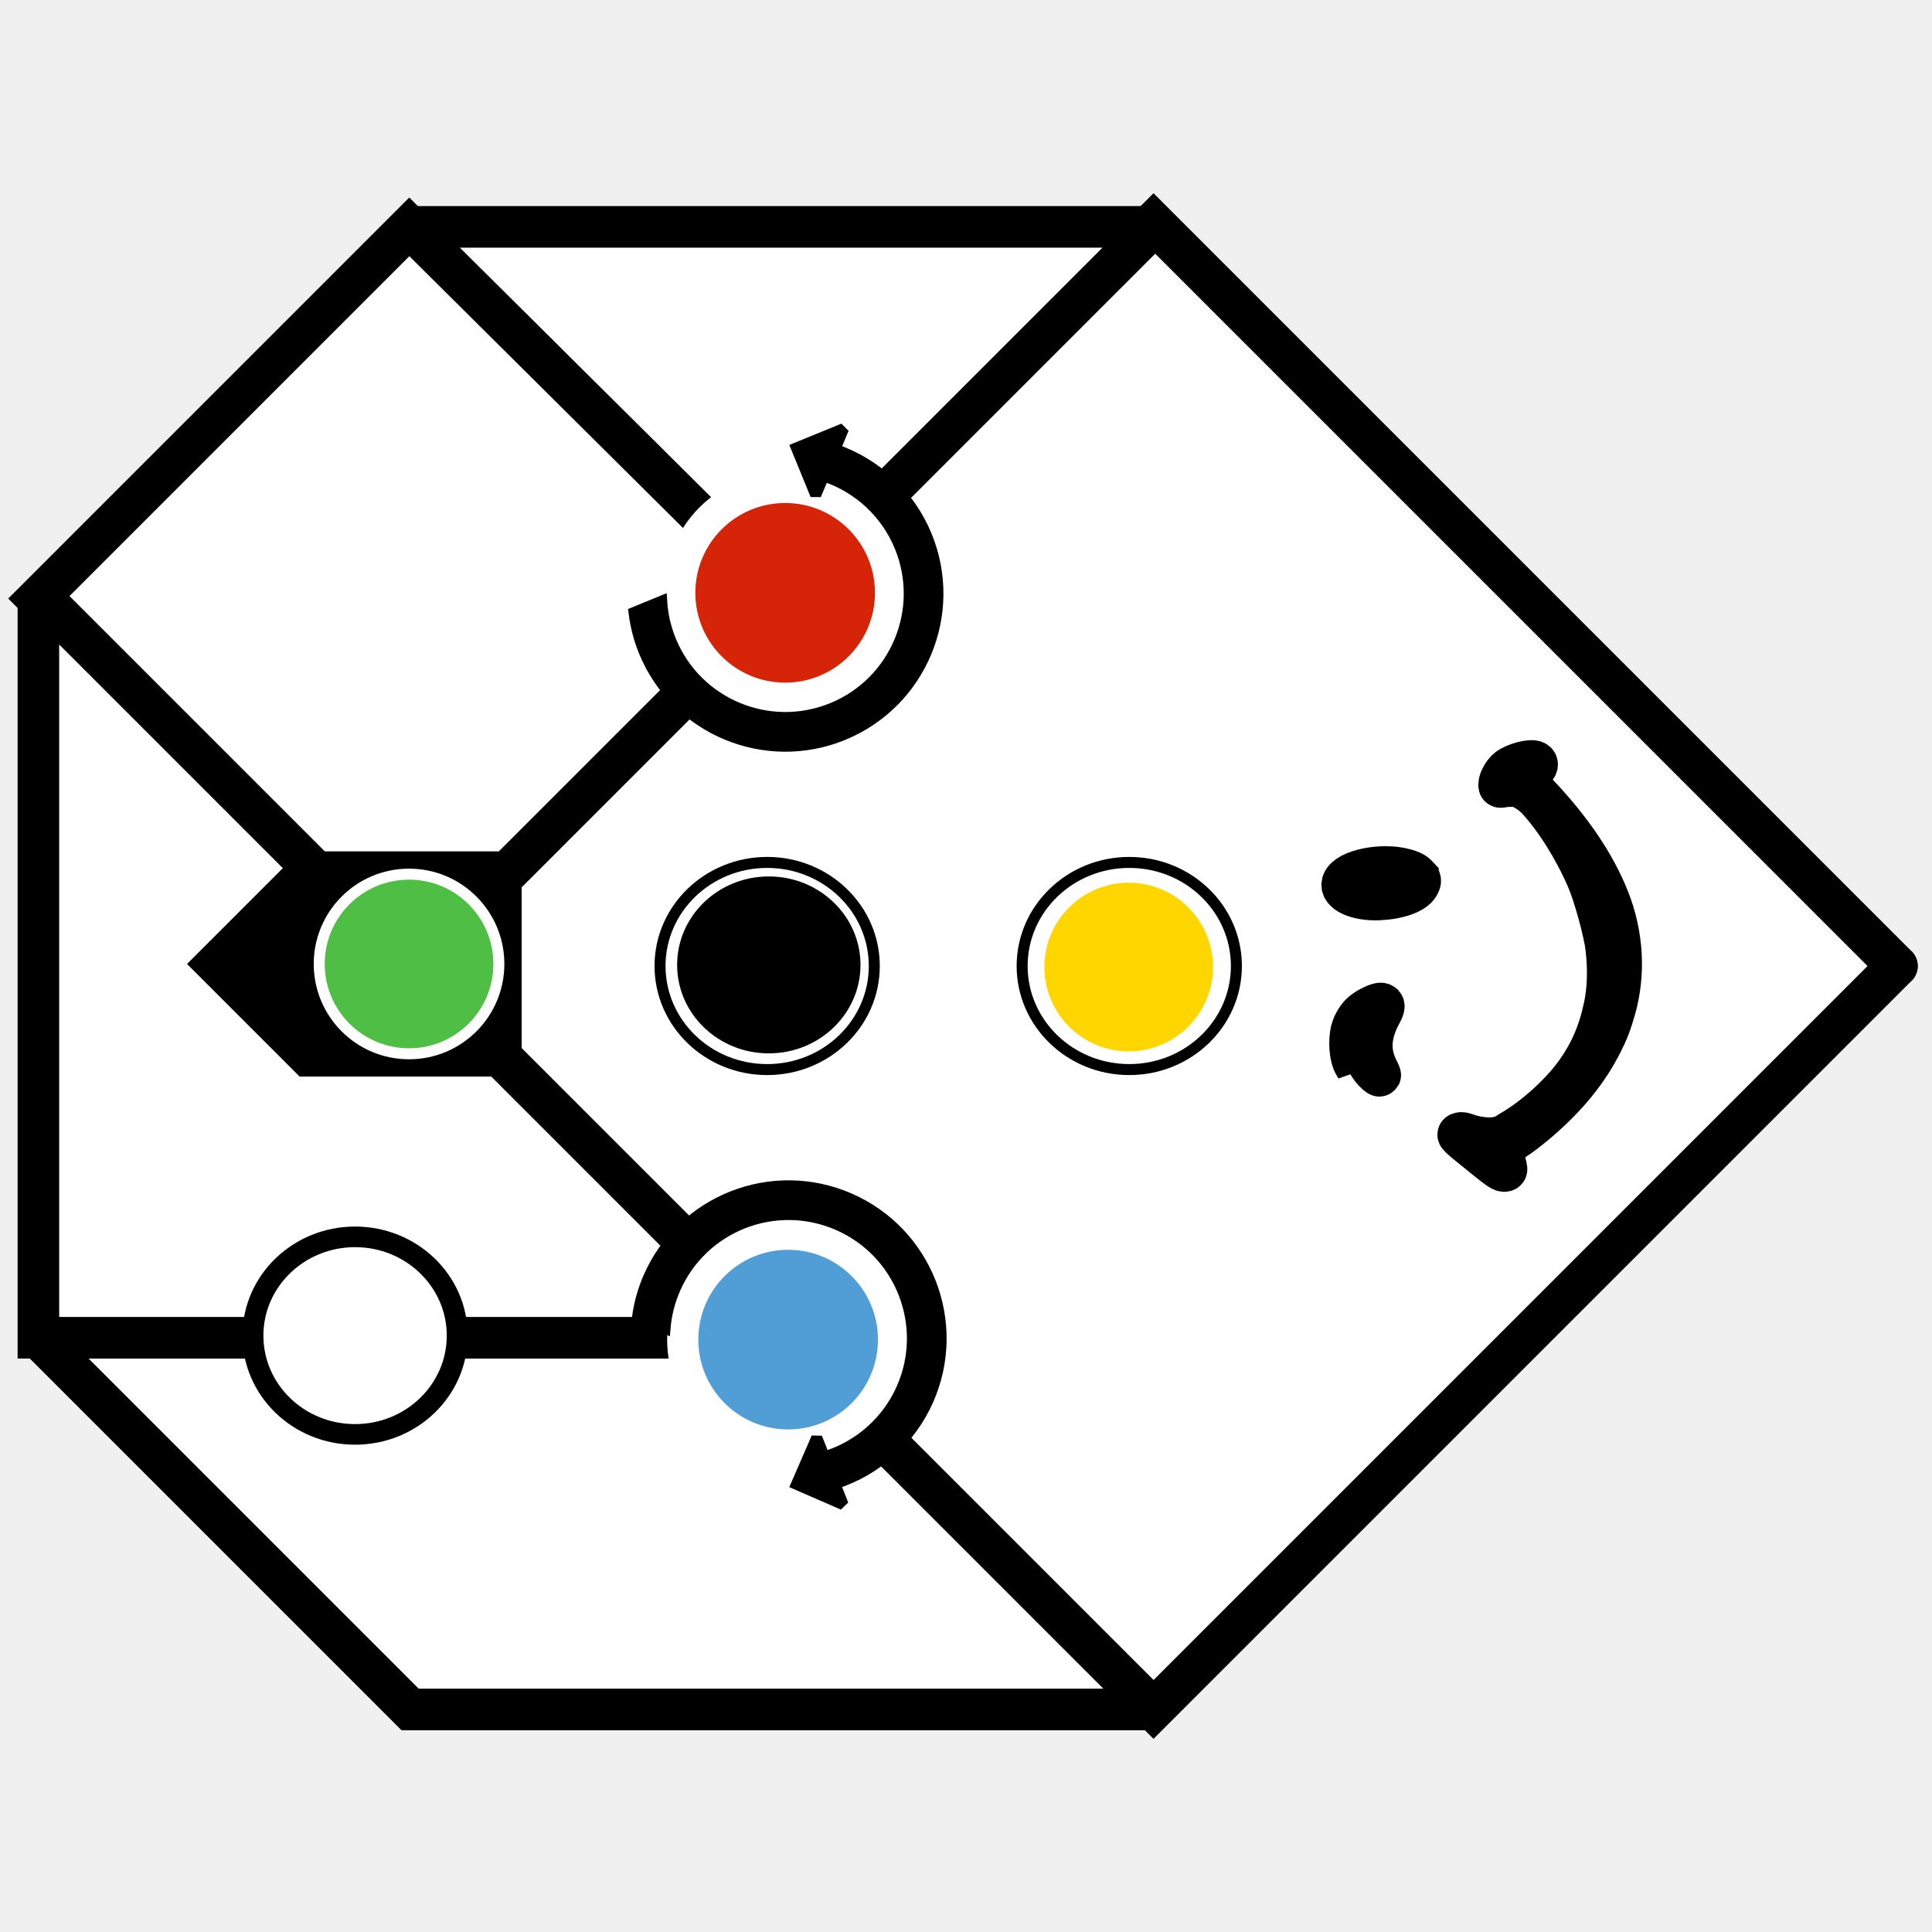
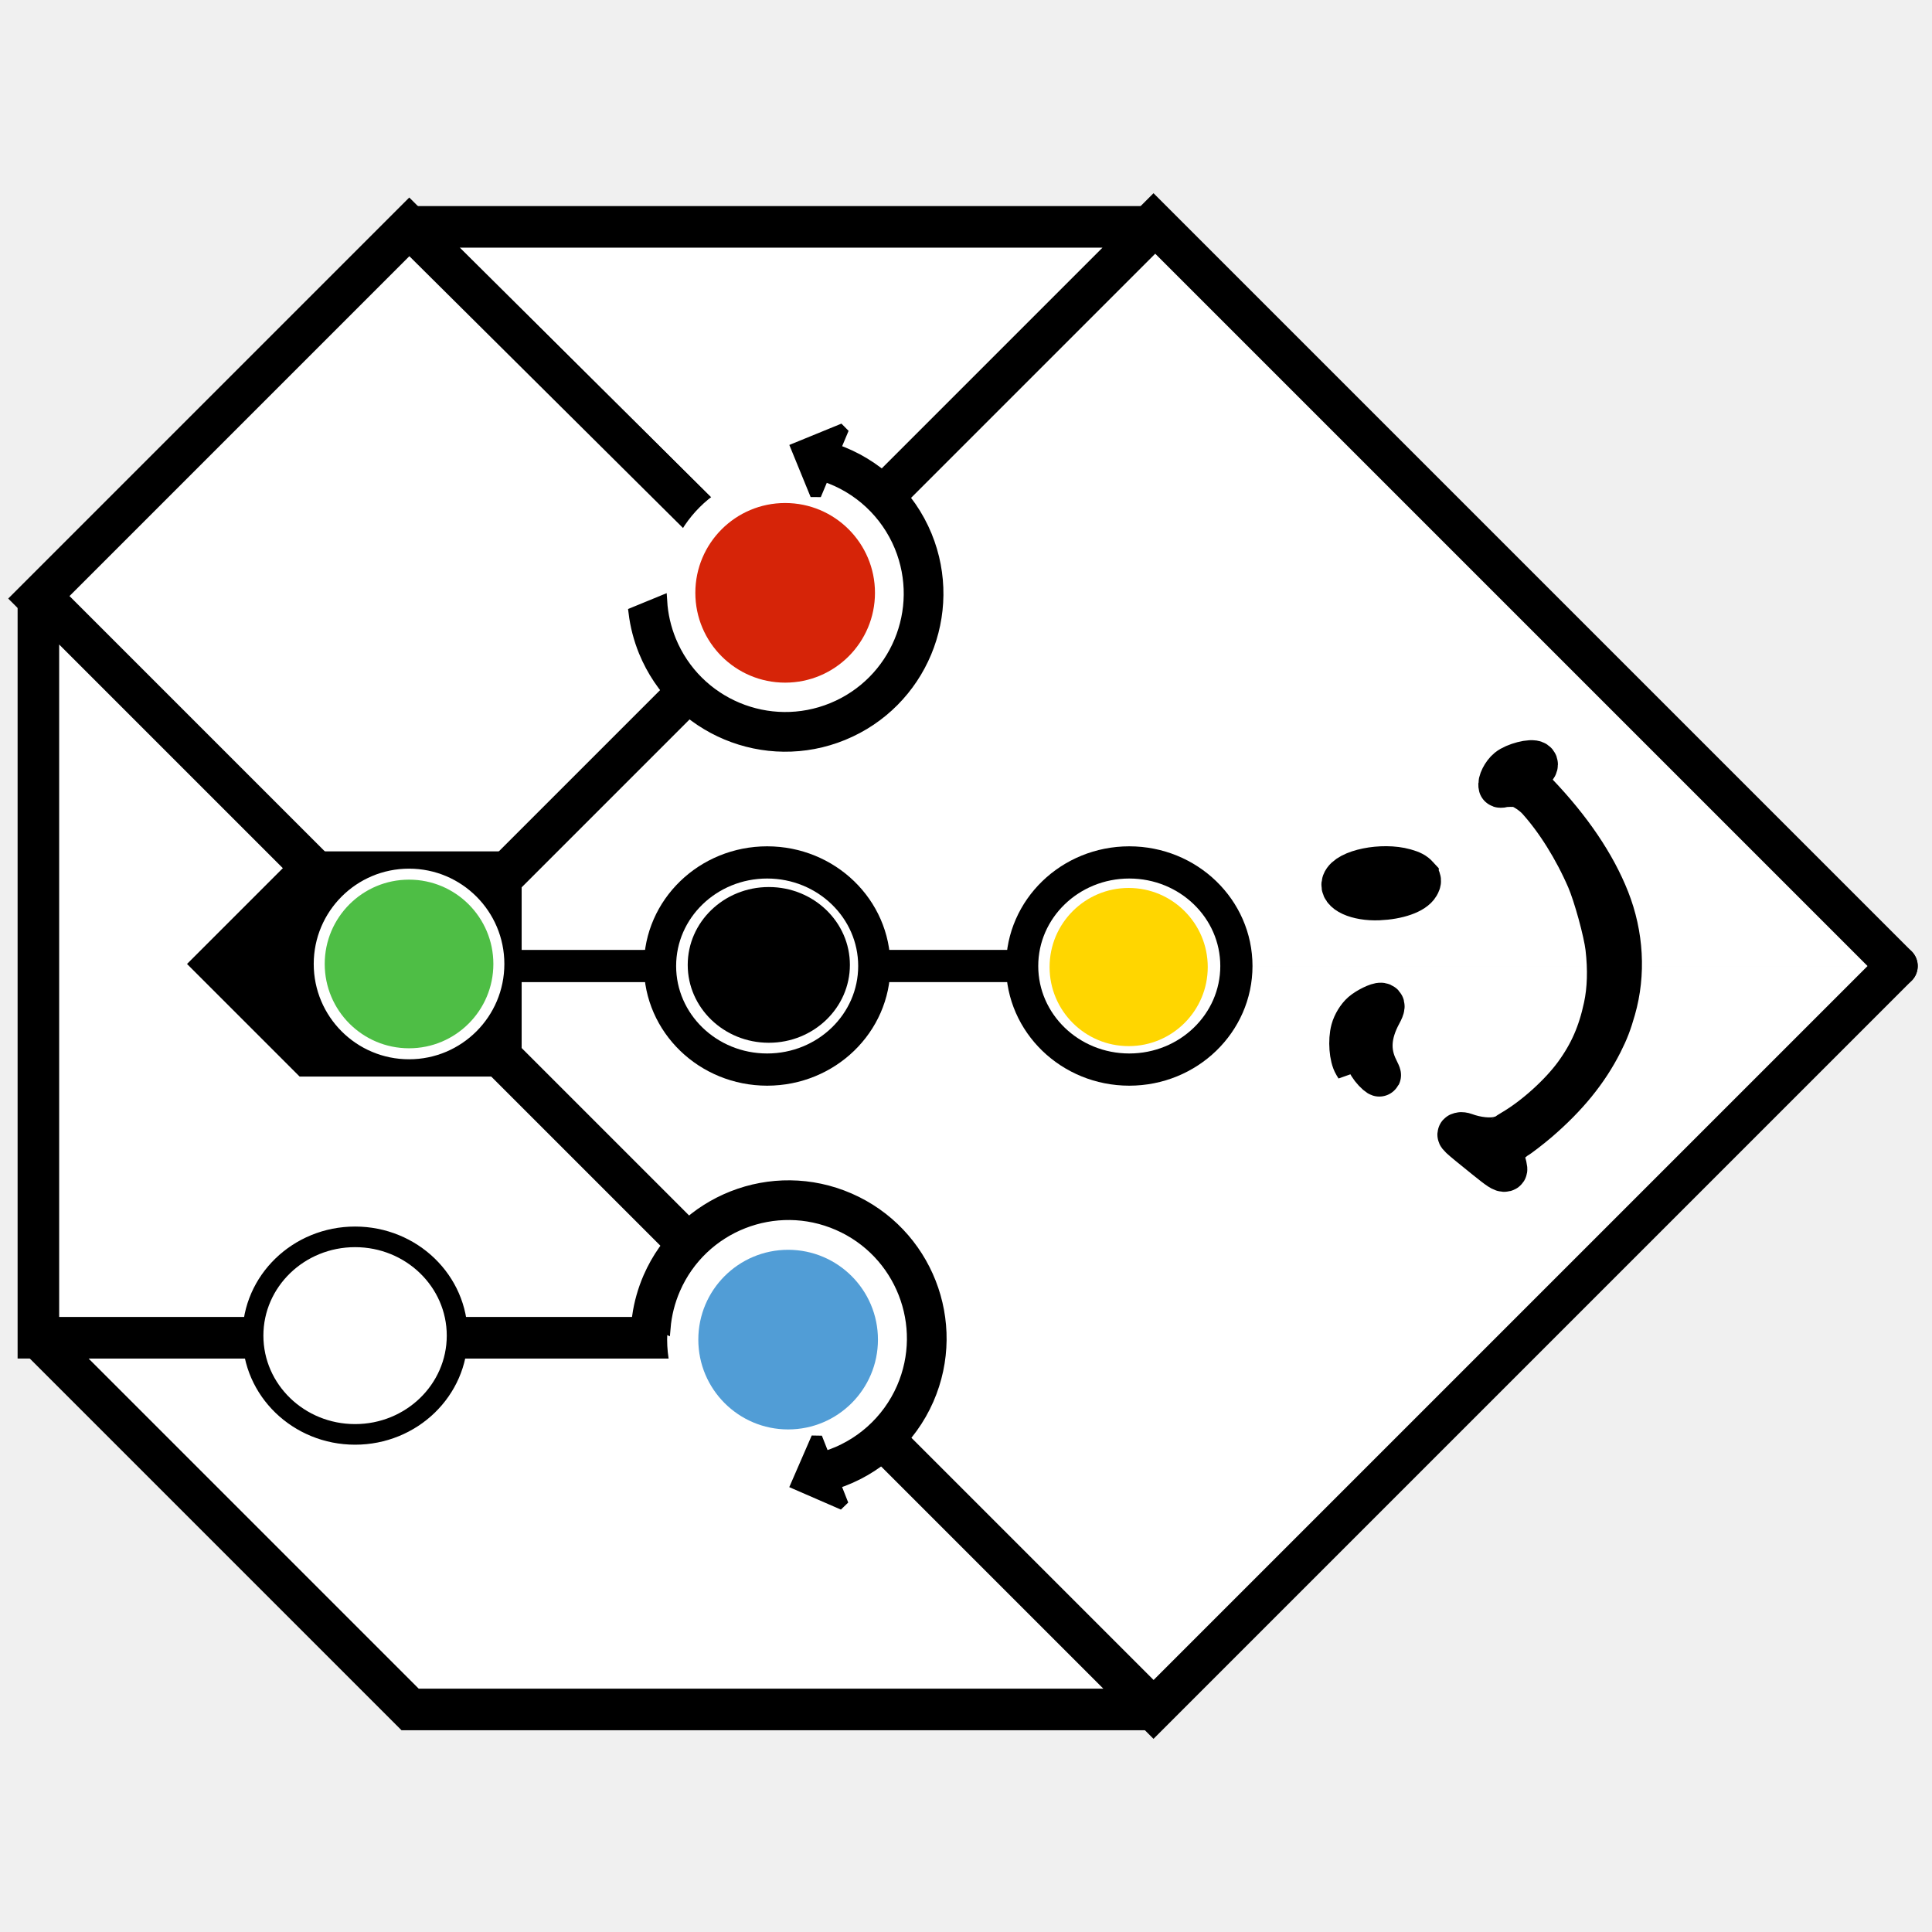
<svg xmlns="http://www.w3.org/2000/svg" id="svg5" width="900" height="900" version="1.1" viewBox="0 0 245.99 245.99">
  <defs id="defs34" />
  <g id="g2257" transform="matrix(-1,0,0,1,245.217,0)">
    <path id="rect1225" d="M 193.002,122.999 98.347,28.344 3.692,122.999" style="fill:#ffffff;stroke:#000000;stroke-width:5.292;stroke-linecap:round;stroke-miterlimit:2;paint-order:fill markers stroke" />
    <path id="path1234" d="m 3.692,122.999 94.655,94.655 94.655,-94.655" style="fill:#ffffff;stroke:#000000;stroke-width:5.292;stroke-linecap:round;stroke-miterlimit:2;paint-order:fill markers stroke" />
    <path id="path1231" d="m 240.329,170.327 -47.327,47.327 -94.655,-1e-5 47.327,-47.327 z" style="fill:#ffffff;stroke:#000000;stroke-width:5.292;stroke-linecap:round;stroke-miterlimit:2;paint-order:fill markers stroke" />
    <path id="path1254" d="M 193.109,28.885 H 98.454 l 47.327,47.327 0.039,-0.357 z" style="fill:#ffffff;stroke:#000000;stroke-width:5.292;stroke-linecap:round;stroke-miterlimit:2;paint-order:fill markers stroke" />
    <path id="path1244" d="m 240.429,76.212 -47.327,-47.327 -47.289,46.97 -0.039,0.357 47.327,47.327 z" style="fill:#ffffff;stroke:#000000;stroke-width:5.292;stroke-linecap:round;stroke-miterlimit:2;paint-order:fill markers stroke" />
    <path id="path1239" d="M 240.329,170.327 V 75.672 l -94.655,94.655 z" style="fill:#ffffff;stroke:#000000;stroke-width:5.292;stroke-linecap:round;stroke-miterlimit:2;paint-order:fill markers stroke" />
    <path id="rect1317" d="m 220.414,122.736 -13.639,-13.639 h -27.277 v 27.277 h 27.277 z" stroke="#000000" style="stroke-width:1.4;stroke-linecap:round;stroke-miterlimit:2;paint-order:fill markers stroke" />
-     <circle id="path1378" cx="122.736" cy="-193.136" r="11.436" fill="#ffd600" stroke="#ffffff" style="fill:#4ebe45;stroke-width:1.4;stroke-linecap:round;stroke-miterlimit:2;paint-order:markers fill stroke" transform="rotate(90)" />
-     <circle id="circle2165" cx="-123.127" cy="101.511" r="11.436" fill="#4ebe45" stroke="#ffffff" style="fill:#ffd600;stroke-width:1.4;stroke-linecap:round;stroke-miterlimit:2;paint-order:markers fill stroke" transform="rotate(-90)" />
+     <circle id="circle2165" cx="-123.127" cy="101.511" r="11.436" fill="#4ebe45" stroke="#ffffff" style="fill:#ffd600;stroke-width:2.733;stroke-linecap:round;stroke-miterlimit:2;paint-order:markers fill stroke;stroke-dasharray:none" transform="rotate(-90)" />
    <g id="g2179" transform="rotate(180,189.3745,108.6935)" fill="#4ebe45" stroke-width="7.938" style="paint-order:stroke markers fill">
      <circle id="circle2177" cx="233.88" cy="46.822" r="11.436" fill="#519dd6" stroke="#ffffff" stroke-linecap="round" stroke-miterlimit="2" stroke-width="7.938" style="paint-order:stroke markers fill" />
    </g>
    <g id="g2173" transform="translate(-88.632,28.659)" stroke-width="7.938" style="paint-order:stroke markers fill">
      <circle id="circle2171" cx="233.88" cy="46.822" r="11.436" fill="#d62408" stroke="#ffffff" stroke-linecap="round" stroke-miterlimit="2" stroke-width="7.938" style="paint-order:stroke markers fill" />
    </g>
    <path id="path3889" d="m 137.056,152.607 a 19.428,19.428 0 0 1 25.575,10.041 19.428,19.428 0 0 1 1.4,4.941 l -3.489,1.522 a 15.774,15.774 0 0 0 -1.26,-5.002 15.774,15.774 0 0 0 -20.765,-8.153 15.774,15.774 0 0 0 -8.153,20.765 15.774,15.774 0 0 0 9.819,8.757 l 0.045,0.103 0.996,-2.528 2.579,5.933 -5.933,2.579 1.045,-2.653 A 19.428,19.428 0 0 1 127.015,178.182 19.428,19.428 0 0 1 137.056,152.607 Z" stroke="#000000" style="stroke-width:1.4;stroke-linecap:round;stroke-miterlimit:2;paint-order:stroke markers fill" />
    <g id="g4142" transform="rotate(90,148.891,136.698)" stroke="#000000" style="stroke-width:1.4;stroke-linecap:round;stroke-miterlimit:2">
      <ellipse id="path2233" cx="182.25" cy="85.582" rx="11.964" ry="12.374" fill="#ffffff" style="paint-order:markers fill stroke" />
      <ellipse id="ellipse3942" cx="182.25" cy="85.582" rx="13.188" ry="13.64" fill="none" style="paint-order:markers fill stroke" />
    </g>
-     <g id="g4146" transform="rotate(90,144.602,132.967)" style="stroke-width:1.4;stroke-linecap:round;stroke-miterlimit:2">
-       <ellipse id="ellipse3891" cx="134.49" cy="130.24" rx="11.964" ry="12.374" stroke="#ffffff" style="paint-order:markers fill stroke" />
-       <ellipse id="ellipse3967" cx="134.63" cy="130.03" rx="13.188" ry="13.64" fill="none" stroke="#000000" style="paint-order:markers fill stroke" />
+     <g id="g4146" transform="rotate(90,144.602,132.967)" style="stroke-width:4.1;stroke-linecap:round;stroke-miterlimit:2;stroke-dasharray:none">
+       <ellipse id="ellipse3891" cx="134.49" cy="130.24" rx="11.964" ry="12.374" stroke="#ffffff" style="paint-order:markers fill stroke;stroke-width:4.1;stroke-dasharray:none" />
+       <ellipse id="ellipse3967" cx="134.63" cy="130.03" rx="13.188" ry="13.64" fill="none" stroke="#000000" style="paint-order:markers fill stroke;stroke-width:4.1;stroke-dasharray:none" />
    </g>
    <path id="path1249" d="m 137.849,93.552 a 19.428,19.428 0 0 0 25.35,-10.595 19.428,19.428 0 0 0 1.292,-4.97 l -3.521,-1.446 a 15.774,15.774 0 0 1 -1.151,5.028 15.774,15.774 0 0 1 -20.582,8.602 15.774,15.774 0 0 1 -8.602,-20.582 15.774,15.774 0 0 1 9.626,-8.968 l 0.043,-0.104 1.051,2.506 2.449,-5.988 -5.987,-2.449 1.103,2.629 a 19.428,19.428 0 0 0 -11.665,10.986 19.428,19.428 0 0 0 10.595,25.35 z" stroke="#000000" stroke-linecap="round" stroke-miterlimit="2" stroke-width="1.4" style="paint-order:fill markers stroke" />
    <path style="fill:#000000;stroke:#000000;stroke-width:5.466;stroke-dasharray:none;stroke-opacity:1" d="m 40.46,114.536 c 1.747,-4.434 4.824,-8.982 9.115,-13.47 0.584,-0.611 0.769,-0.88 0.945,-1.376 0.201,-0.565 0.203,-0.65 0.029,-1.023 -0.105,-0.224 -0.362,-0.552 -0.572,-0.729 -0.405,-0.342 -0.502,-0.681 -0.246,-0.862 0.478,-0.338 2.627,0.216 3.448,0.89 0.651,0.534 1.193,1.615 1.06,2.113 -0.014,0.052 -0.167,0.057 -0.339,0.01 -0.392,-0.105 -1.525,-0.119 -1.96,-0.024 -0.662,0.145 -1.911,0.967 -2.56,1.685 -2.39,2.643 -4.691,6.327 -6.353,10.167 -0.874,2.02 -2.168,6.731 -2.403,8.753 -0.323,2.775 -0.244,5.315 0.234,7.541 0.73,3.397 1.848,5.948 3.761,8.58 1.87,2.573 5.147,5.534 7.935,7.17 0.383,0.225 0.764,0.472 0.848,0.551 0.084,0.078 0.5,0.236 0.925,0.35 1.117,0.299 2.879,0.12 4.4,-0.447 0.186,-0.069 0.434,-0.101 0.55,-0.069 0.424,0.114 0.464,0.076 -3.311,3.123 -1.679,1.355 -2.075,1.612 -2.366,1.534 -0.169,-0.045 -0.162,-0.141 0.074,-0.994 0.224,-0.808 0.243,-1.005 0.133,-1.369 -0.139,-0.462 -0.53,-1.082 -0.719,-1.138 -0.065,-0.019 -0.276,-0.172 -0.47,-0.339 -0.194,-0.167 -0.387,-0.315 -0.429,-0.328 -0.185,-0.058 -1.834,-1.327 -2.762,-2.124 -3.687,-3.17 -6.285,-6.366 -8.1,-9.962 -0.75,-1.487 -1.133,-2.481 -1.645,-4.276 -1.279,-4.482 -1.004,-9.414 0.778,-13.937 z m 24.298,-2.92 c 0.367,-0.401 0.738,-0.597 1.576,-0.834 2.886,-0.815 7.301,0.082 7.852,1.595 0.427,1.173 -1.762,2.177 -4.503,2.066 -2.434,-0.099 -4.472,-0.816 -5.021,-1.767 -0.273,-0.473 -0.255,-0.677 0.096,-1.059 z m 4.614,16.24 c 0.378,-0.063 1.725,0.592 2.365,1.149 0.562,0.49 1.093,1.358 1.303,2.131 0.368,1.351 0.207,3.458 -0.331,4.344 l -0.255,0.42 0.091,-0.68 c 0.161,-1.199 0.168,-1.74 0.033,-2.481 -0.243,-1.335 -1.143,-2.979 -1.836,-3.356 -0.252,-0.137 -0.262,-0.131 -0.204,0.119 0.034,0.145 0.209,0.583 0.39,0.974 0.371,0.803 0.634,2.081 0.608,2.944 -0.035,1.14 -0.694,2.432 -1.673,3.282 -0.147,0.128 -0.28,0.211 -0.296,0.184 -0.015,-0.027 0.124,-0.346 0.308,-0.709 1.141,-2.243 1.008,-4.513 -0.42,-7.151 -0.436,-0.805 -0.457,-1.107 -0.083,-1.17 z" id="path1-4" />
-     <ellipse id="ellipse922" cx="122.995" cy="-101.434" rx="13.188" ry="13.64" fill="none" stroke="#000000" style="stroke-width:1.4;stroke-linecap:round;stroke-miterlimit:2;paint-order:markers fill stroke" transform="rotate(90)" />
+     <ellipse id="ellipse922" cx="122.995" cy="-101.434" rx="13.188" ry="13.64" fill="none" stroke="#000000" style="stroke-width:4.1;stroke-linecap:round;stroke-miterlimit:2;paint-order:markers fill stroke;stroke-dasharray:none" transform="rotate(90)" />
+     <path style="fill:#000000;stroke-width:2.733;stroke-dasharray:none" d="M 198.47,103.549 181,93.656" id="path1" />
+     <path style="fill:#000000;stroke:#000000;stroke-width:4.1;stroke-dasharray:none;stroke-opacity:1" d="m 193.002,122.999 -31.823,-0.004" id="path2" />
+     <path style="fill:#000000;stroke:#000000;stroke-width:4.1;stroke-dasharray:none;stroke-opacity:1" d="m 133.899,122.995 -18.825,0" id="path3" />
+     <circle id="path1378" cx="122.736" cy="-193.136" r="11.436" fill="#ffd600" stroke="#ffffff" style="fill:#4ebe45;stroke-width:1.4;stroke-linecap:round;stroke-miterlimit:2;paint-order:markers fill stroke" transform="rotate(90)" />
  </g>
</svg>
